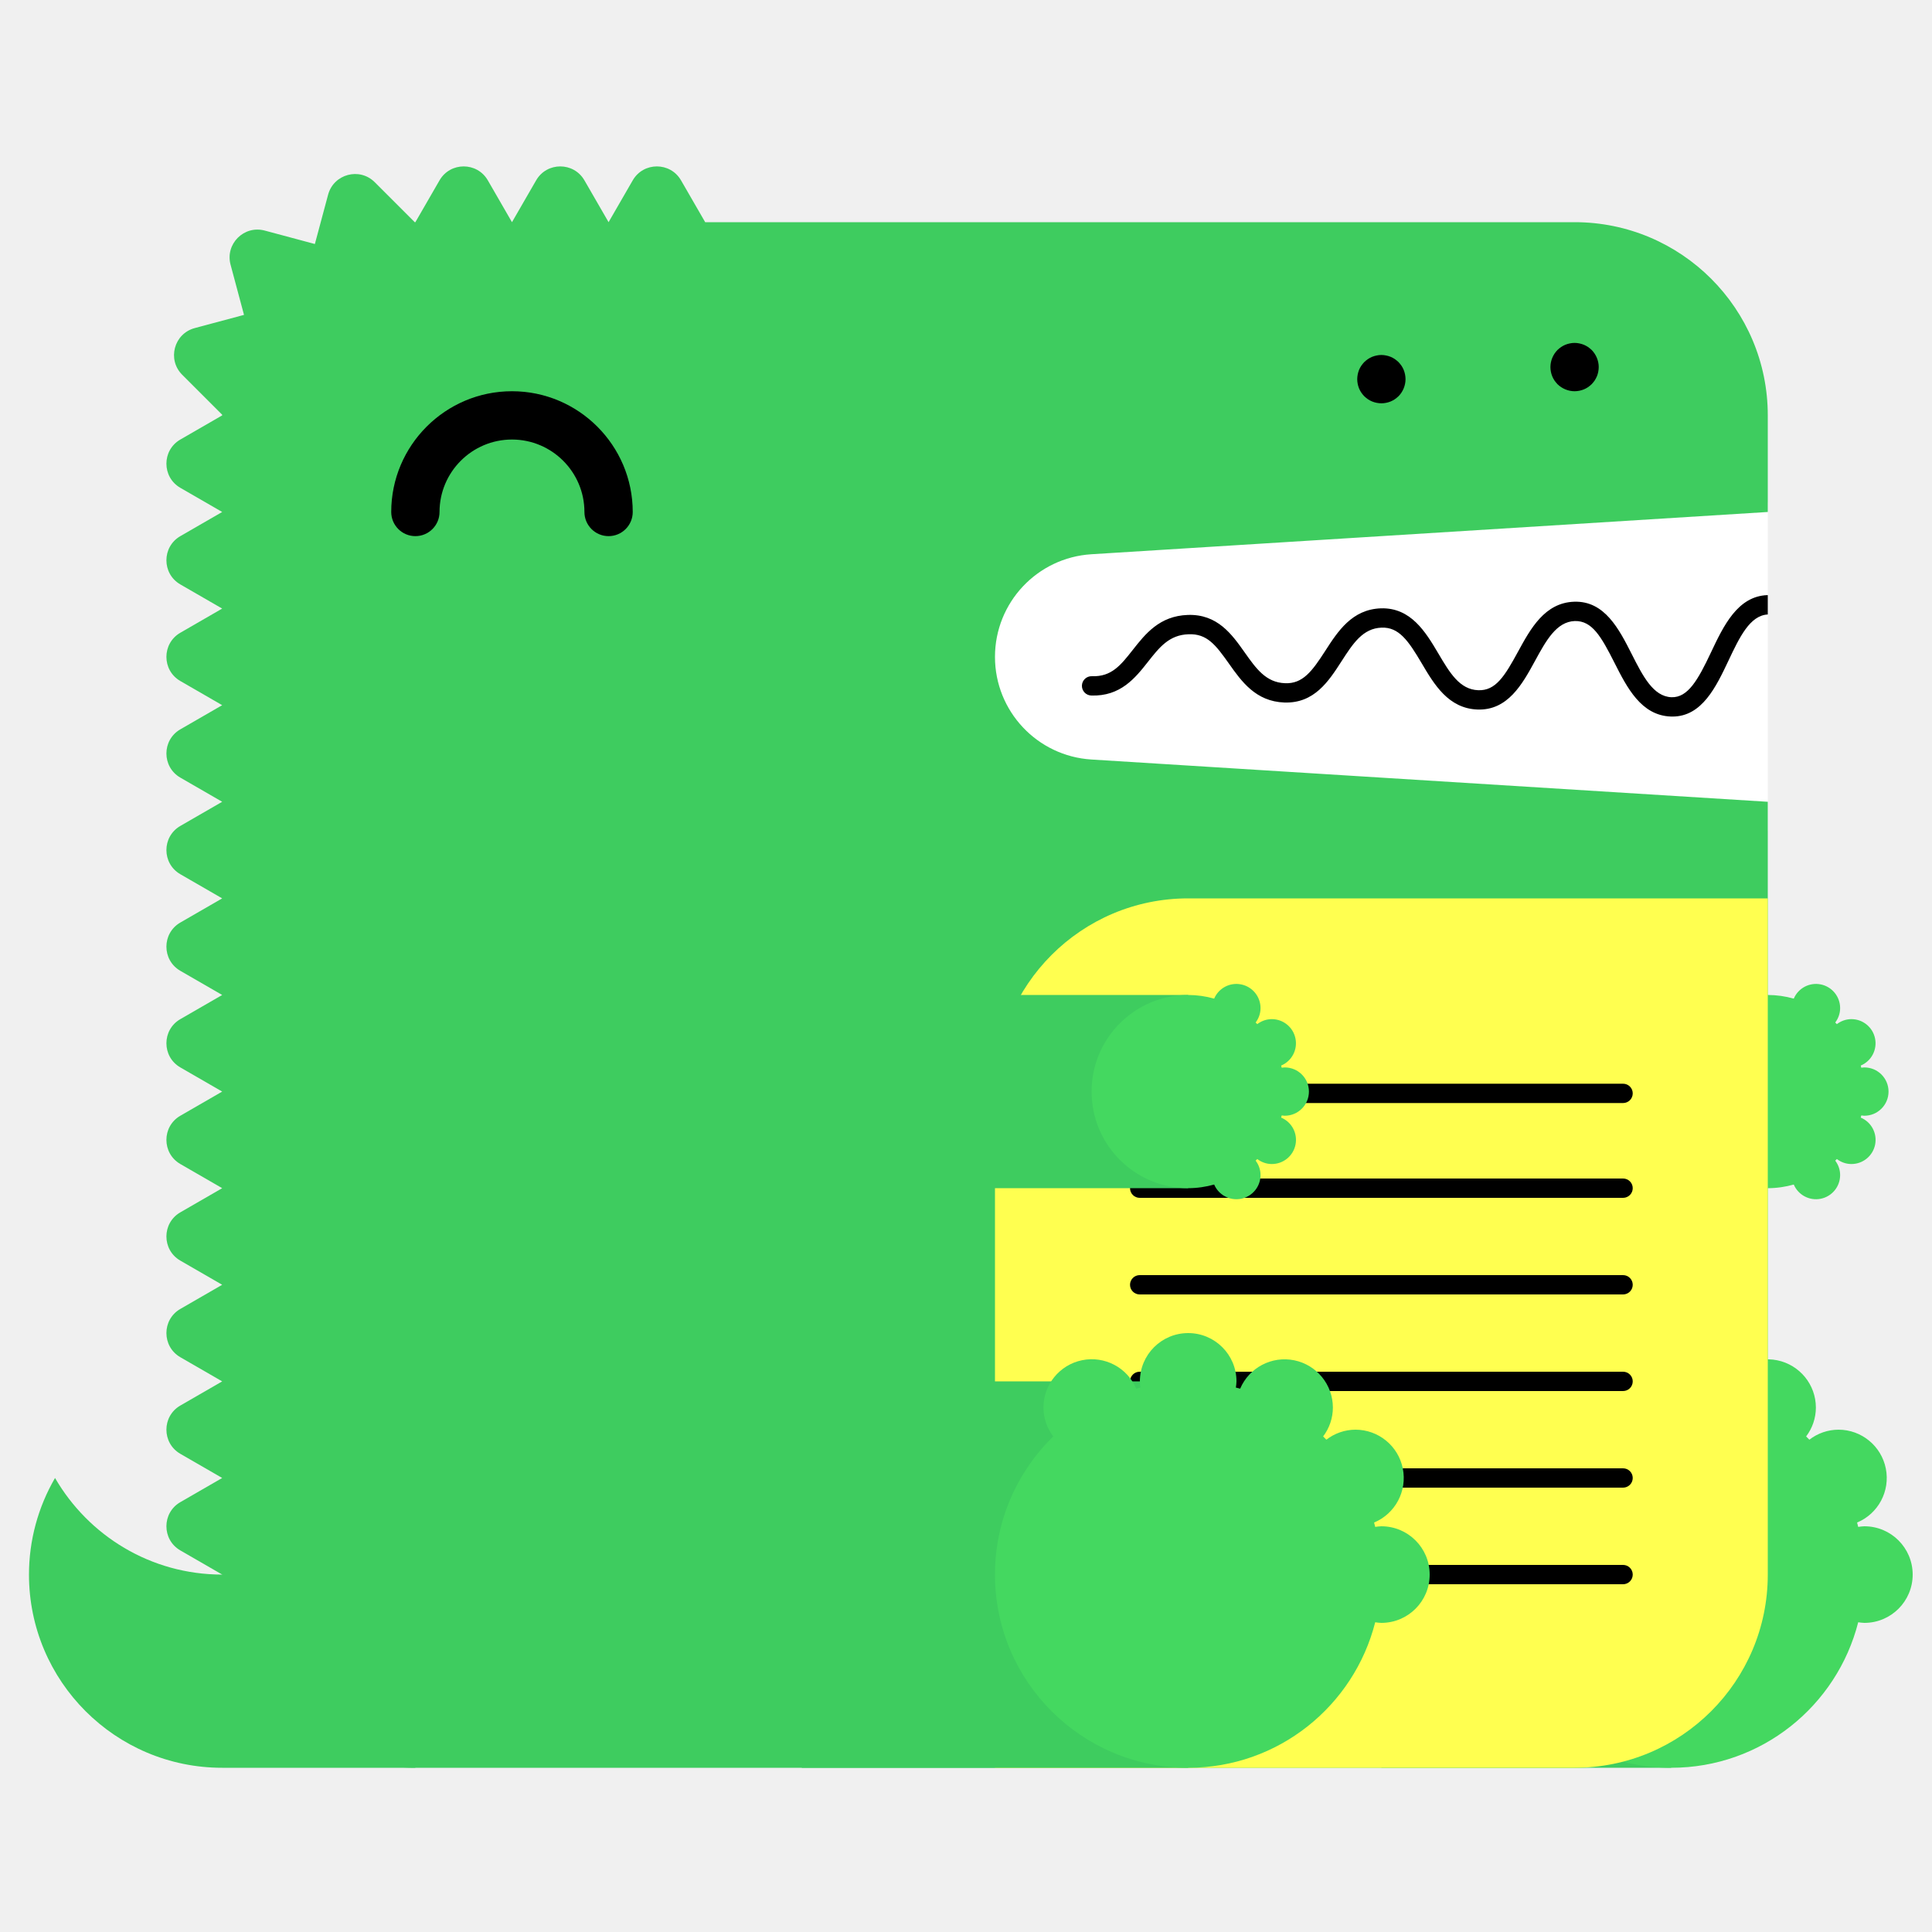
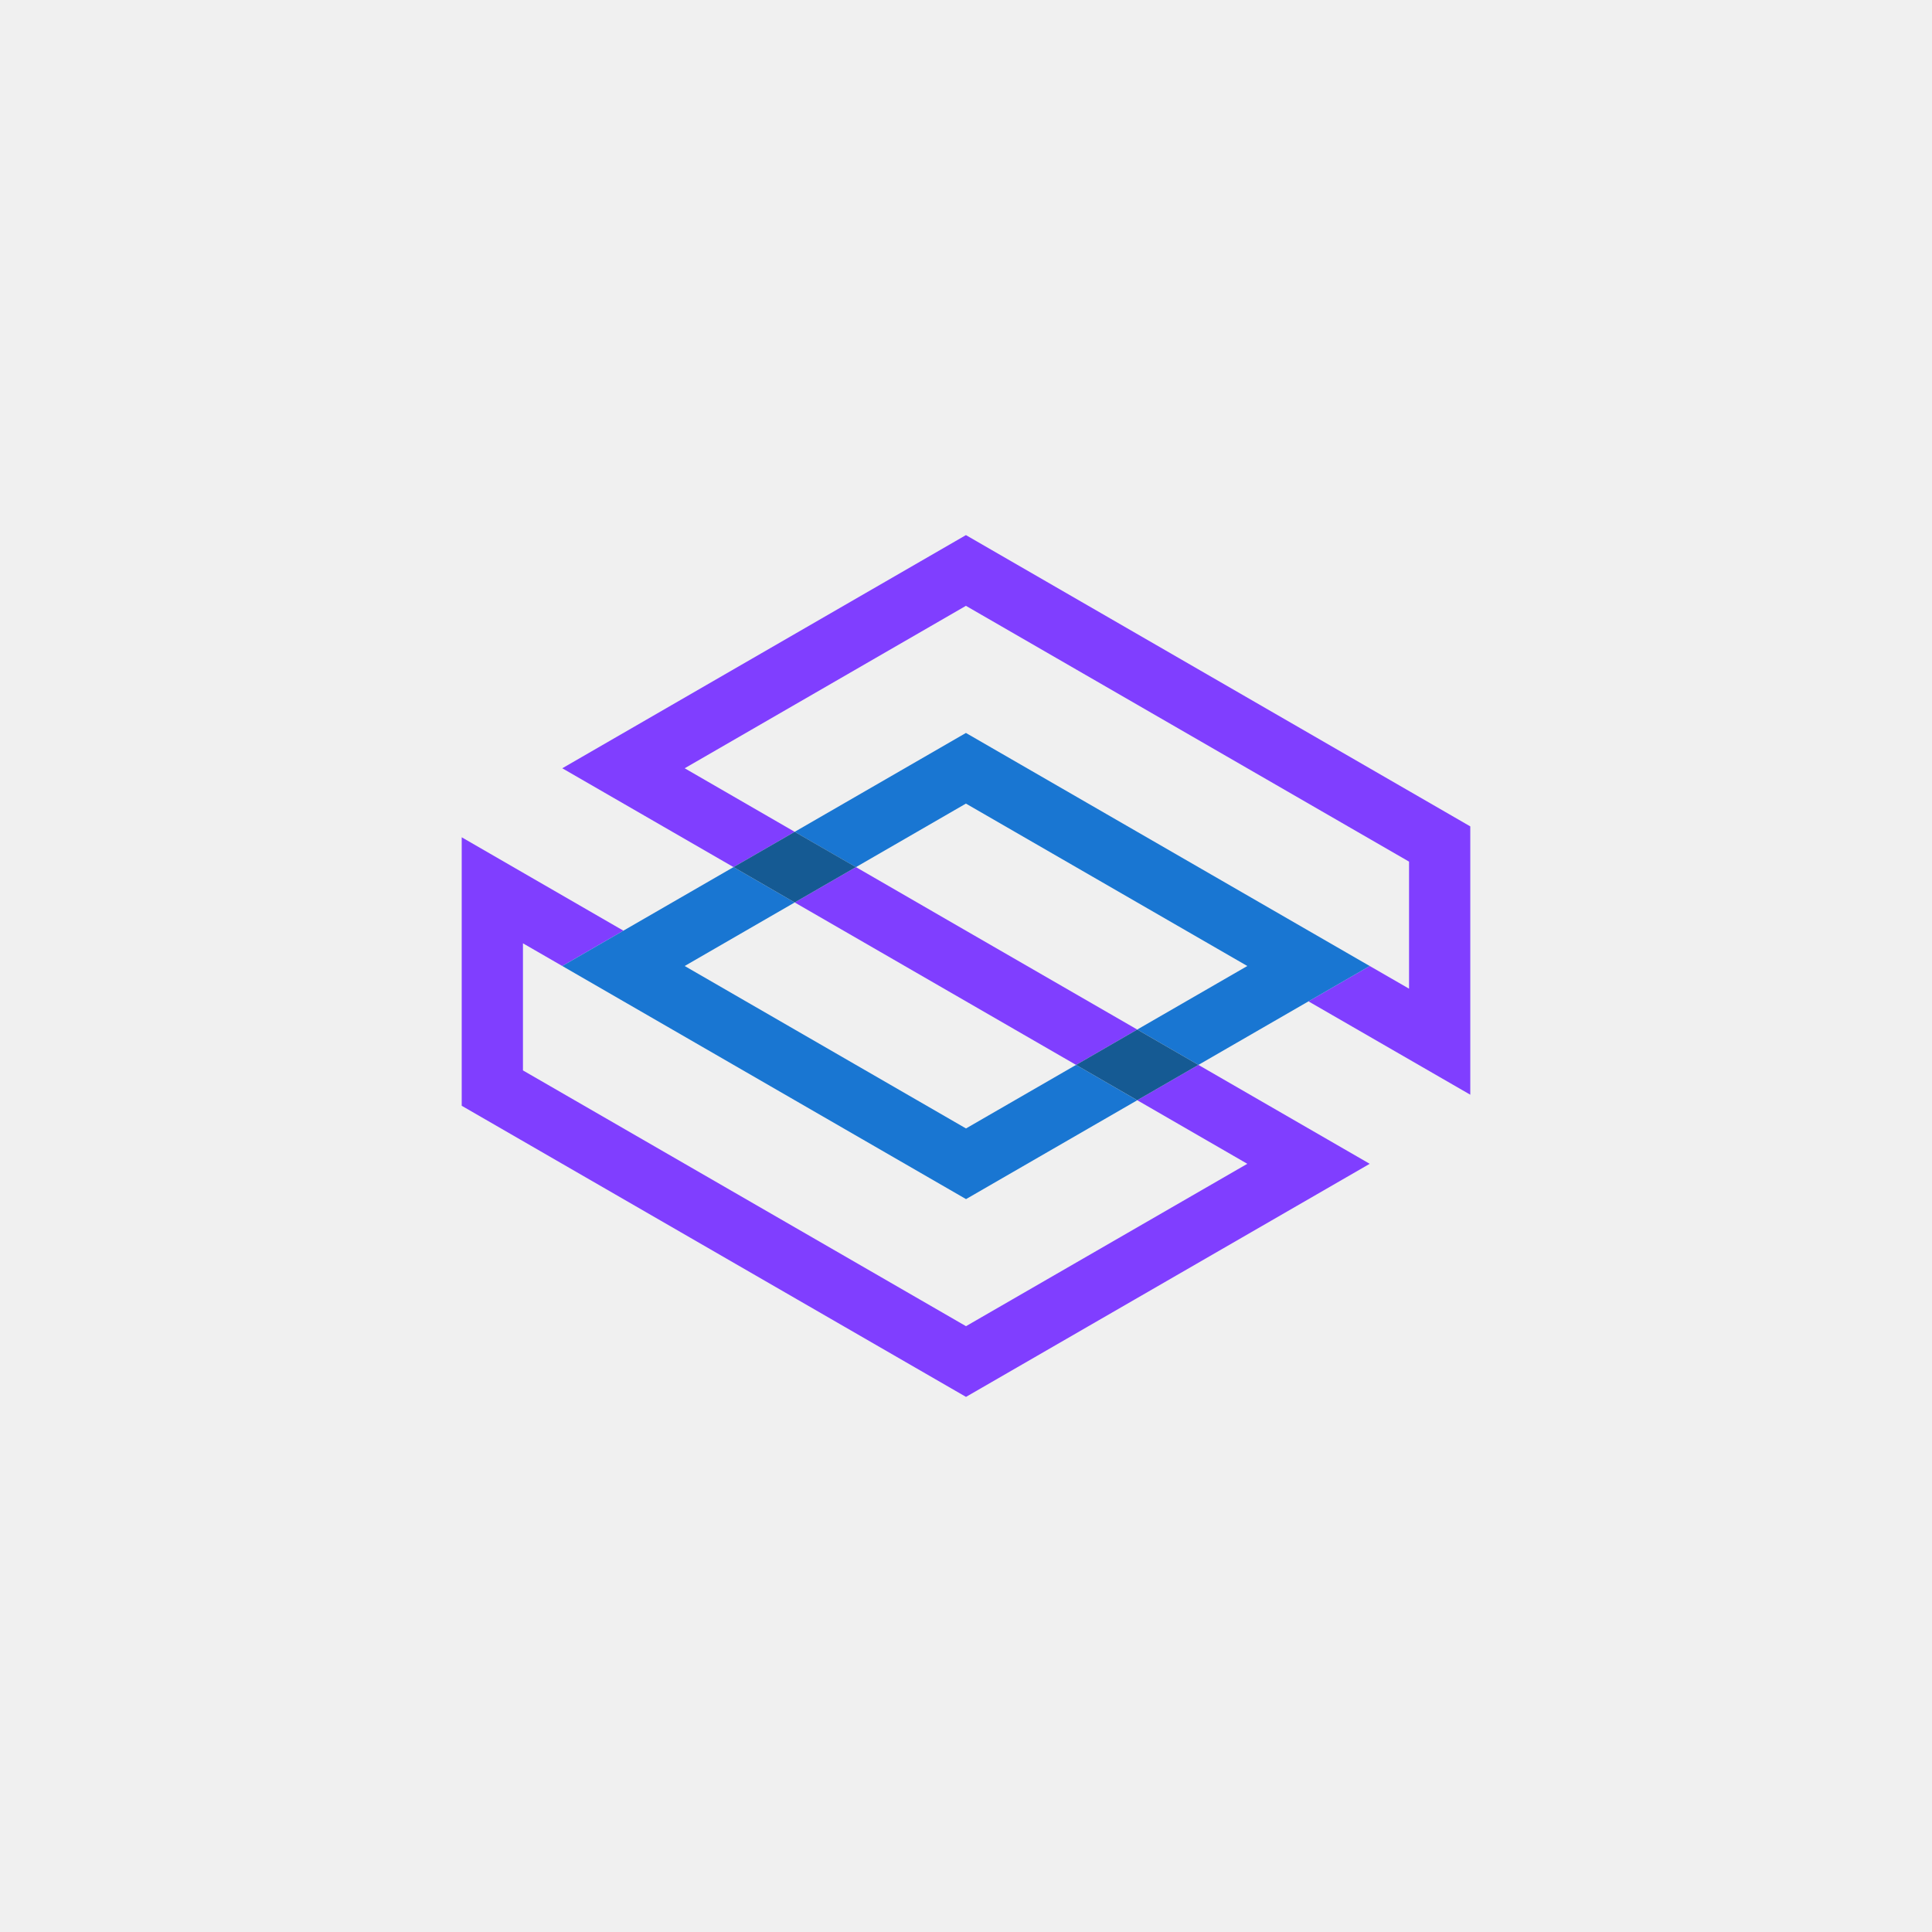
- <svg xmlns="http://www.w3.org/2000/svg" width="200" height="200" viewBox="0 0 200 200">
-   <g fill="none" fill-rule="evenodd">
-     <path fill="#FFF" d="M99 52h84v34H99z" />
-     <path d="M23 163c-7.398 0-13.843-4.027-17.303-10A19.886 19.886 0 0 0 3 163c0 11.046 8.954 20 20 20h20v-20H23z" fill="#3ECC5F" />
-     <path d="M112.98 57.376L183 53V43c0-11.046-8.954-20-20-20H73l-2.5-4.33c-1.112-1.925-3.889-1.925-5 0L63 23l-2.5-4.33c-1.111-1.925-3.889-1.925-5 0L53 23l-2.5-4.33c-1.111-1.925-3.889-1.925-5 0L43 23c-.022 0-.042.003-.065.003l-4.142-4.141c-1.57-1.571-4.252-.853-4.828 1.294l-1.369 5.104-5.192-1.392c-2.148-.575-4.111 1.389-3.535 3.536l1.39 5.193-5.102 1.367c-2.148.576-2.867 3.259-1.296 4.83l4.142 4.142c0 .021-.003.042-.003.064l-4.33 2.5c-1.925 1.111-1.925 3.889 0 5L23 53l-4.33 2.5c-1.925 1.111-1.925 3.889 0 5L23 63l-4.33 2.5c-1.925 1.111-1.925 3.889 0 5L23 73l-4.33 2.5c-1.925 1.111-1.925 3.889 0 5L23 83l-4.33 2.5c-1.925 1.111-1.925 3.889 0 5L23 93l-4.33 2.5c-1.925 1.111-1.925 3.889 0 5L23 103l-4.33 2.5c-1.925 1.111-1.925 3.889 0 5L23 113l-4.33 2.5c-1.925 1.111-1.925 3.889 0 5L23 123l-4.33 2.5c-1.925 1.111-1.925 3.889 0 5L23 133l-4.33 2.5c-1.925 1.111-1.925 3.889 0 5L23 143l-4.33 2.5c-1.925 1.111-1.925 3.889 0 5L23 153l-4.33 2.5c-1.925 1.111-1.925 3.889 0 5L23 163c0 11.046 8.954 20 20 20h120c11.046 0 20-8.954 20-20V83l-70.02-4.376A10.645 10.645 0 0 1 103 68c0-5.621 4.37-10.273 9.98-10.624" fill="#3ECC5F" />
-     <path fill="#3ECC5F" d="M143 183h30v-40h-30z" />
-     <path d="M193 158c-.219 0-.428.037-.639.064-.038-.15-.074-.301-.116-.451A5 5 0 0 0 190.32 148a4.96 4.96 0 0 0-3.016 1.036 26.531 26.531 0 0 0-.335-.336 4.955 4.955 0 0 0 1.011-2.987 5 5 0 0 0-9.599-1.959c-.148-.042-.297-.077-.445-.115.027-.211.064-.42.064-.639a5 5 0 0 0-5-5 5 5 0 0 0-5 5c0 .219.037.428.064.639-.148.038-.297.073-.445.115a4.998 4.998 0 0 0-9.599 1.959c0 1.125.384 2.151 1.011 2.987-3.717 3.632-6.031 8.693-6.031 14.3 0 11.046 8.954 20 20 20 9.339 0 17.16-6.41 19.361-15.064.211.027.42.064.639.064a5 5 0 0 0 5-5 5 5 0 0 0-5-5" fill="#44D860" />
-     <path fill="#3ECC5F" d="M153 123h30v-20h-30z" />
-     <path d="M193 115.5a2.5 2.5 0 1 0 0-5c-.109 0-.214.019-.319.032-.02-.075-.037-.15-.058-.225a2.501 2.501 0 0 0-.963-4.807c-.569 0-1.088.197-1.508.518a6.653 6.653 0 0 0-.168-.168c.314-.417.506-.931.506-1.494a2.5 2.5 0 0 0-4.8-.979A9.987 9.987 0 0 0 183 103c-5.522 0-10 4.478-10 10s4.478 10 10 10c.934 0 1.833-.138 2.69-.377a2.5 2.5 0 0 0 4.8-.979c0-.563-.192-1.077-.506-1.494.057-.055.113-.111.168-.168.42.321.939.518 1.508.518a2.5 2.5 0 0 0 .963-4.807c.021-.074.038-.15.058-.225.105.013.21.032.319.032" fill="#44D860" />
-     <path d="M63 55.5a2.5 2.5 0 0 1-2.5-2.5c0-4.136-3.364-7.5-7.5-7.5s-7.5 3.364-7.5 7.5a2.5 2.5 0 1 1-5 0c0-6.893 5.607-12.5 12.5-12.5S65.5 46.107 65.5 53a2.5 2.5 0 0 1-2.5 2.5" fill="#000" />
-     <path d="M103 183h60c11.046 0 20-8.954 20-20V93h-60c-11.046 0-20 8.954-20 20v70z" fill="#FFFF50" />
-     <path d="M168.02 124h-50.04a1 1 0 1 1 0-2h50.04a1 1 0 1 1 0 2m0 20h-50.04a1 1 0 1 1 0-2h50.04a1 1 0 1 1 0 2m0 20h-50.04a1 1 0 1 1 0-2h50.04a1 1 0 1 1 0 2m0-49.814h-50.04a1 1 0 1 1 0-2h50.04a1 1 0 1 1 0 2m0 19.814h-50.04a1 1 0 1 1 0-2h50.04a1 1 0 1 1 0 2m0 20h-50.04a1 1 0 1 1 0-2h50.04a1 1 0 1 1 0 2M183 61.611c-.012 0-.022-.006-.034-.005-3.09.105-4.552 3.196-5.842 5.923-1.346 2.85-2.387 4.703-4.093 4.647-1.889-.068-2.969-2.202-4.113-4.46-1.314-2.594-2.814-5.536-5.963-5.426-3.046.104-4.513 2.794-5.807 5.167-1.377 2.528-2.314 4.065-4.121 3.994-1.927-.07-2.951-1.805-4.136-3.813-1.321-2.236-2.848-4.75-5.936-4.664-2.994.103-4.465 2.385-5.763 4.4-1.373 2.13-2.335 3.428-4.165 3.351-1.973-.07-2.992-1.51-4.171-3.177-1.324-1.873-2.816-3.993-5.895-3.89-2.928.1-4.399 1.97-5.696 3.618-1.232 1.564-2.194 2.802-4.229 2.724a1 1 0 0 0-.072 2c3.017.101 4.545-1.8 5.872-3.487 1.177-1.496 2.193-2.787 4.193-2.855 1.926-.082 2.829 1.115 4.195 3.045 1.297 1.834 2.769 3.914 5.731 4.021 3.103.104 4.596-2.215 5.918-4.267 1.182-1.834 2.202-3.417 4.15-3.484 1.793-.067 2.769 1.35 4.145 3.681 1.297 2.197 2.766 4.686 5.787 4.796 3.125.108 4.634-2.62 5.949-5.035 1.139-2.088 2.214-4.06 4.119-4.126 1.793-.042 2.728 1.595 4.111 4.33 1.292 2.553 2.757 5.445 5.825 5.556l.169.003c3.064 0 4.518-3.075 5.805-5.794 1.139-2.41 2.217-4.68 4.067-4.773v-2z" fill="#000" />
-     <path fill="#3ECC5F" d="M83 183h40v-40H83z" />
-     <path d="M143 158c-.219 0-.428.037-.639.064-.038-.15-.074-.301-.116-.451A5 5 0 0 0 140.32 148a4.96 4.96 0 0 0-3.016 1.036 26.531 26.531 0 0 0-.335-.336 4.955 4.955 0 0 0 1.011-2.987 5 5 0 0 0-9.599-1.959c-.148-.042-.297-.077-.445-.115.027-.211.064-.42.064-.639a5 5 0 0 0-5-5 5 5 0 0 0-5 5c0 .219.037.428.064.639-.148.038-.297.073-.445.115a4.998 4.998 0 0 0-9.599 1.959c0 1.125.384 2.151 1.011 2.987-3.717 3.632-6.031 8.693-6.031 14.3 0 11.046 8.954 20 20 20 9.339 0 17.16-6.41 19.361-15.064.211.027.42.064.639.064a5 5 0 0 0 5-5 5 5 0 0 0-5-5" fill="#44D860" />
-     <path fill="#3ECC5F" d="M83 123h40v-20H83z" />
-     <path d="M133 115.5a2.5 2.5 0 1 0 0-5c-.109 0-.214.019-.319.032-.02-.075-.037-.15-.058-.225a2.501 2.501 0 0 0-.963-4.807c-.569 0-1.088.197-1.508.518a6.653 6.653 0 0 0-.168-.168c.314-.417.506-.931.506-1.494a2.5 2.5 0 0 0-4.8-.979A9.987 9.987 0 0 0 123 103c-5.522 0-10 4.478-10 10s4.478 10 10 10c.934 0 1.833-.138 2.69-.377a2.5 2.5 0 0 0 4.8-.979c0-.563-.192-1.077-.506-1.494.057-.055.113-.111.168-.168.42.321.939.518 1.508.518a2.5 2.5 0 0 0 .963-4.807c.021-.074.038-.15.058-.225.105.013.21.032.319.032" fill="#44D860" />
-     <path d="M143 41.75c-.16 0-.33-.02-.49-.05a2.52 2.52 0 0 1-.47-.14c-.15-.06-.29-.14-.431-.23-.13-.09-.259-.2-.38-.31-.109-.12-.219-.24-.309-.38s-.17-.28-.231-.43a2.619 2.619 0 0 1-.189-.96c0-.16.02-.33.05-.49.03-.16.08-.31.139-.47.061-.15.141-.29.231-.43.09-.13.2-.26.309-.38.121-.11.25-.22.38-.31.141-.09.281-.17.431-.23.149-.06.31-.11.47-.14.32-.07.65-.07.98 0 .159.03.32.08.47.14.149.06.29.14.43.23.13.09.259.2.38.31.11.12.22.25.31.38.09.14.17.28.23.43.06.16.11.31.14.47.029.16.05.33.05.49 0 .66-.271 1.31-.73 1.77-.121.11-.25.22-.38.31-.14.09-.281.17-.43.23a2.565 2.565 0 0 1-.96.19m20-1.25c-.66 0-1.3-.27-1.771-.73a3.802 3.802 0 0 1-.309-.38c-.09-.14-.17-.28-.231-.43a2.619 2.619 0 0 1-.189-.96c0-.66.27-1.3.729-1.77.121-.11.25-.22.38-.31.141-.09.281-.17.431-.23.149-.06.31-.11.47-.14.32-.07.66-.07.98 0 .159.03.32.08.47.14.149.06.29.14.43.23.13.09.259.2.38.31.459.47.73 1.11.73 1.77 0 .16-.021.33-.05.49-.03.16-.08.32-.14.47-.07.15-.14.29-.23.43-.09.13-.2.26-.31.38-.121.11-.25.22-.38.31-.14.09-.281.17-.43.23a2.565 2.565 0 0 1-.96.19" fill="#000" />
+ <svg xmlns="http://www.w3.org/2000/svg" version="1.1" id="Layer_1" x="0px" y="0px" viewBox="0 0 512 512" style="enable-background:new 0 0 512 512;" xml:space="preserve">
+   <style type="text/css">
+ 	.st0{fill:#803EFF;}
+ 	.st1{fill:#1976D2;}
+ 	.st2{fill:#155A93;}
+ 			
+ </style>
+   <g>
+     <polygon class="st0" points="301.38,272.84 285.17,282.21 210.6,239.16 226.83,229.79 255.24,246.21  " />
+     <polygon class="st0" points="362.99,308.42 256,370.19 211.36,344.42 122.36,293.04 122.36,221.89 163.74,245.79 165.22,246.63    149.01,256 138.59,249.99 138.59,283.67 227.32,334.89 256,351.45 330.55,308.42 301.38,291.57 317.59,282.21  " />
+     <polygon class="st0" points="389.64,219 389.64,290.11 346.76,265.37 362.99,256 373.41,262.01 373.41,228.34 255.98,160.55    181.45,203.6 210.6,220.44 194.39,229.79 149.01,203.6 255.98,141.81  " />
+     <path class="st1" d="M285.17,282.21L256,299.05L181.45,256l29.15-16.84l-16.21-9.37l-29.17,16.84L149.01,256L256,317.77h0.02   l45.36-26.19L285.17,282.21z M361.21,254.98l-105.23-60.74l-45.36,26.19l-0.02,0.02l16.23,9.35l29.15-16.84L330.55,256   l-29.17,16.84l16.21,9.37l29.17-16.84l16.23-9.37L361.21,254.98z" />
+     <polygon class="st2" points="317.59,282.21 301.38,291.57 285.17,282.21 301.38,272.84  " />
+     <polygon class="st2" points="226.83,229.79 210.6,239.16 194.39,229.79 210.6,220.44  " />
  </g>
</svg>
